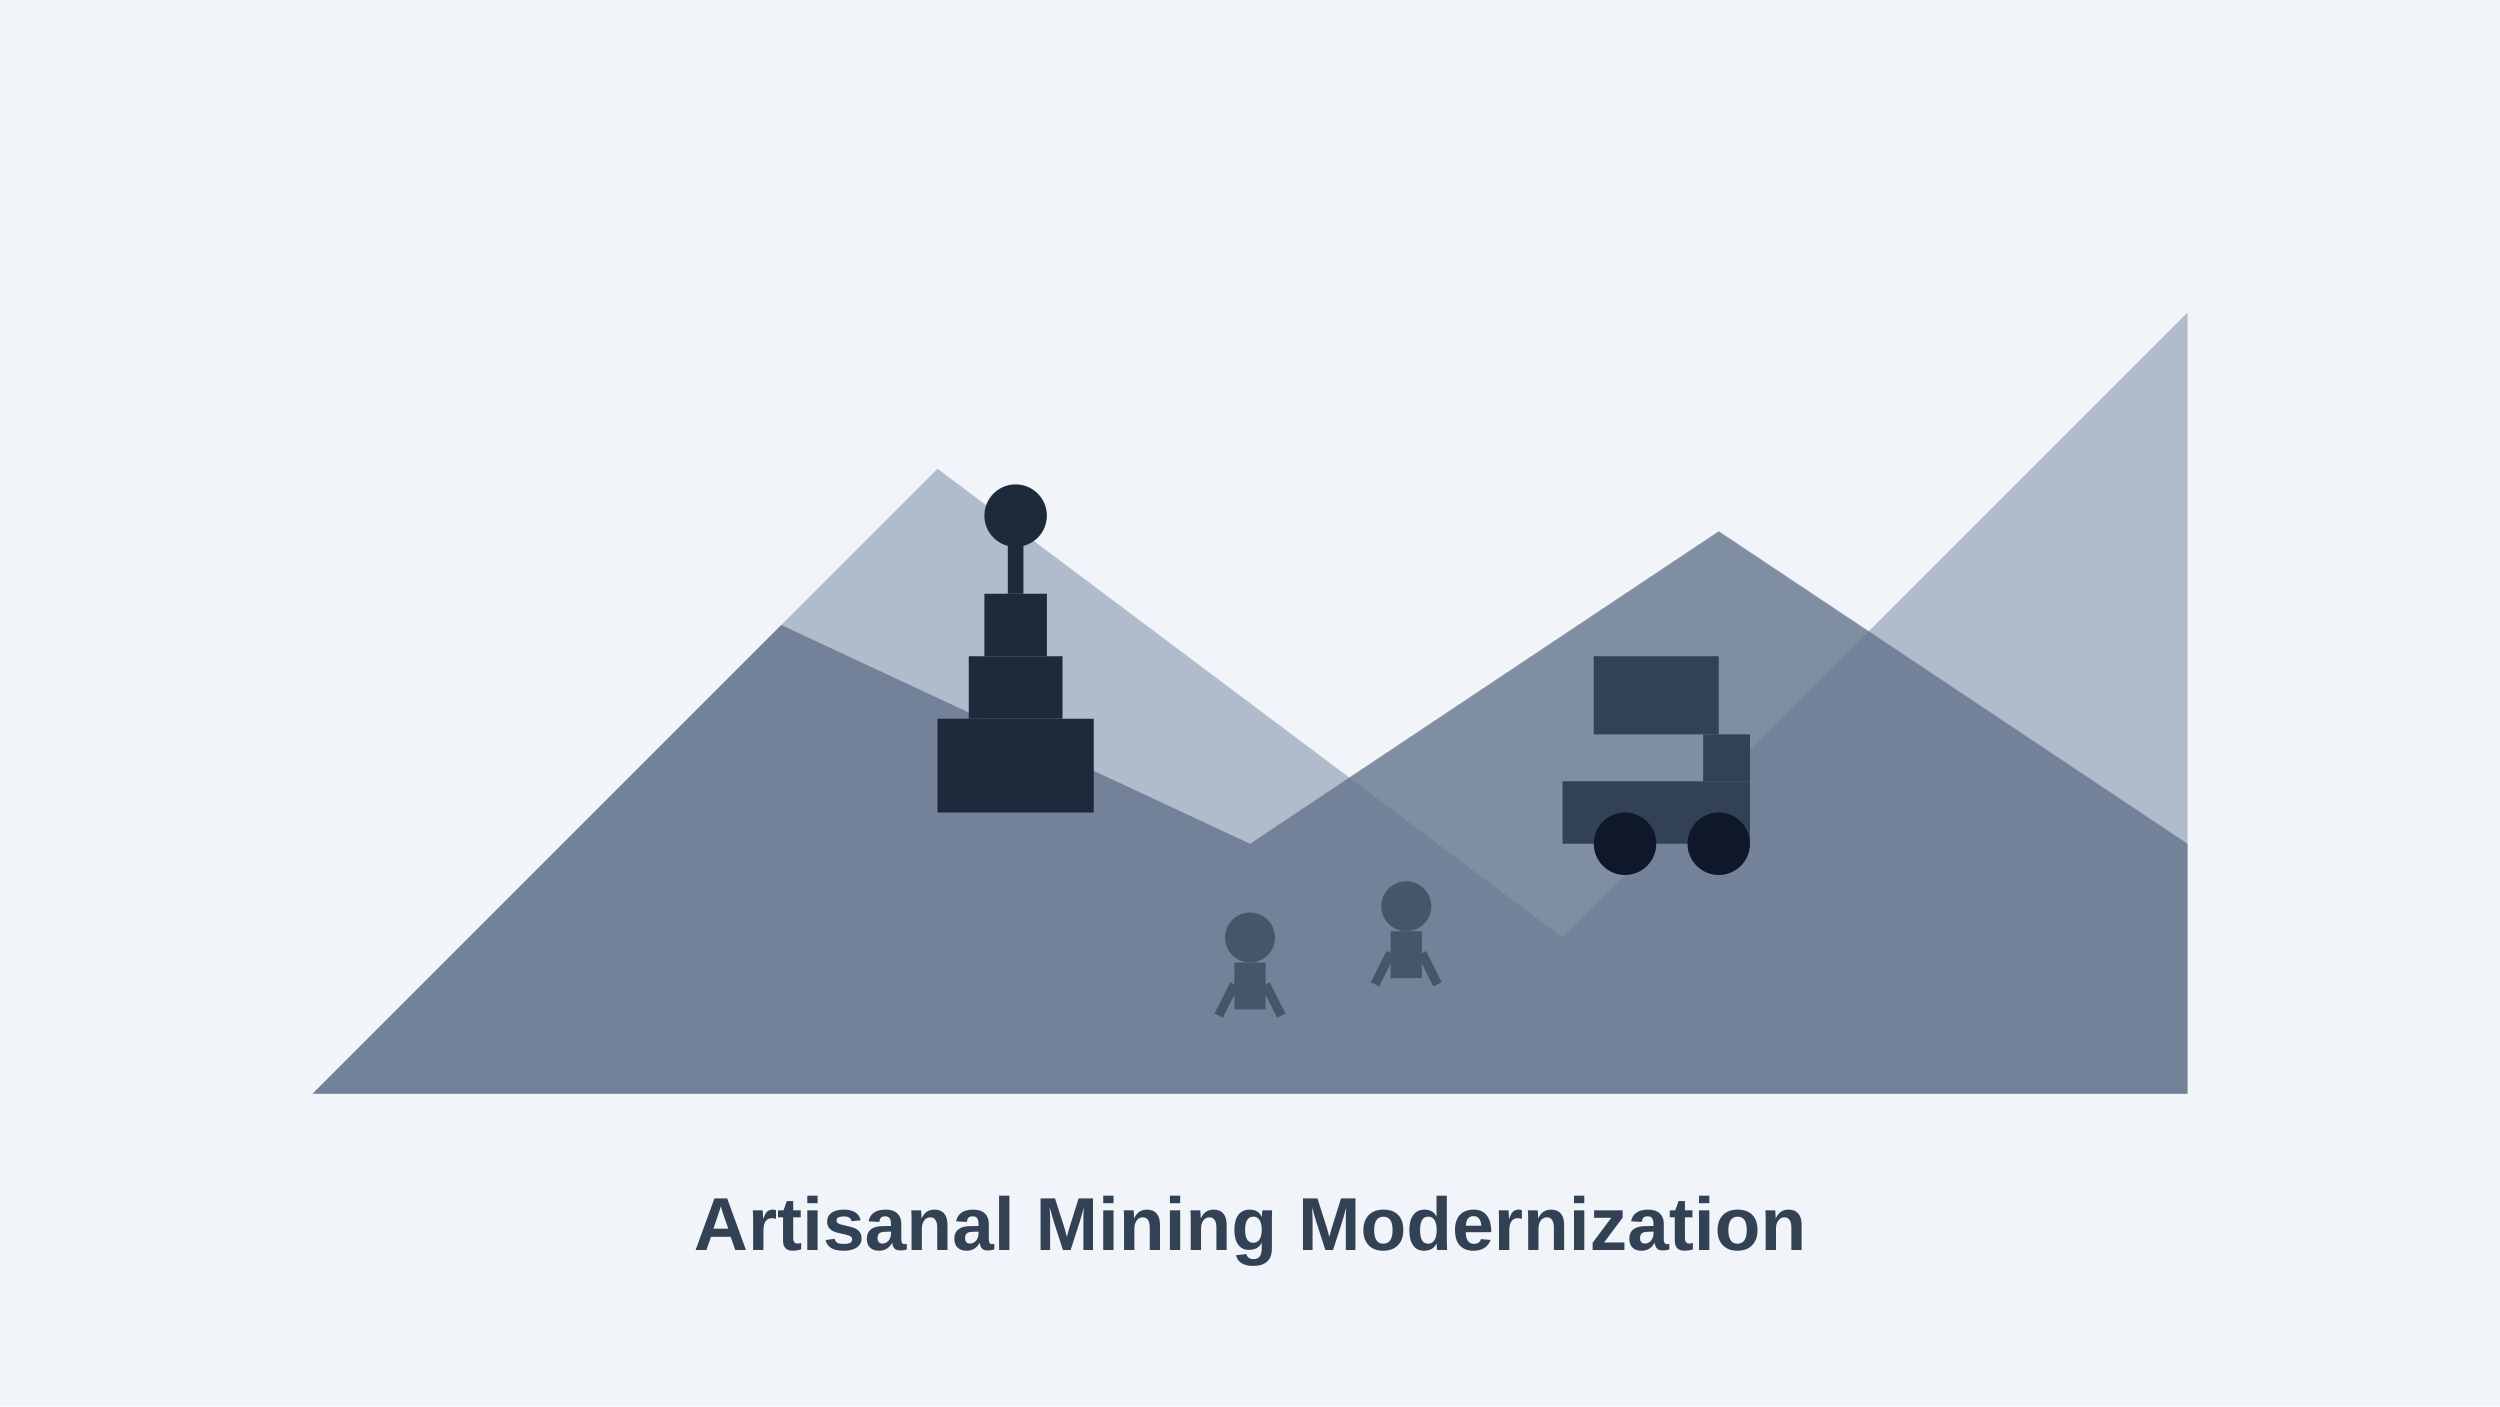
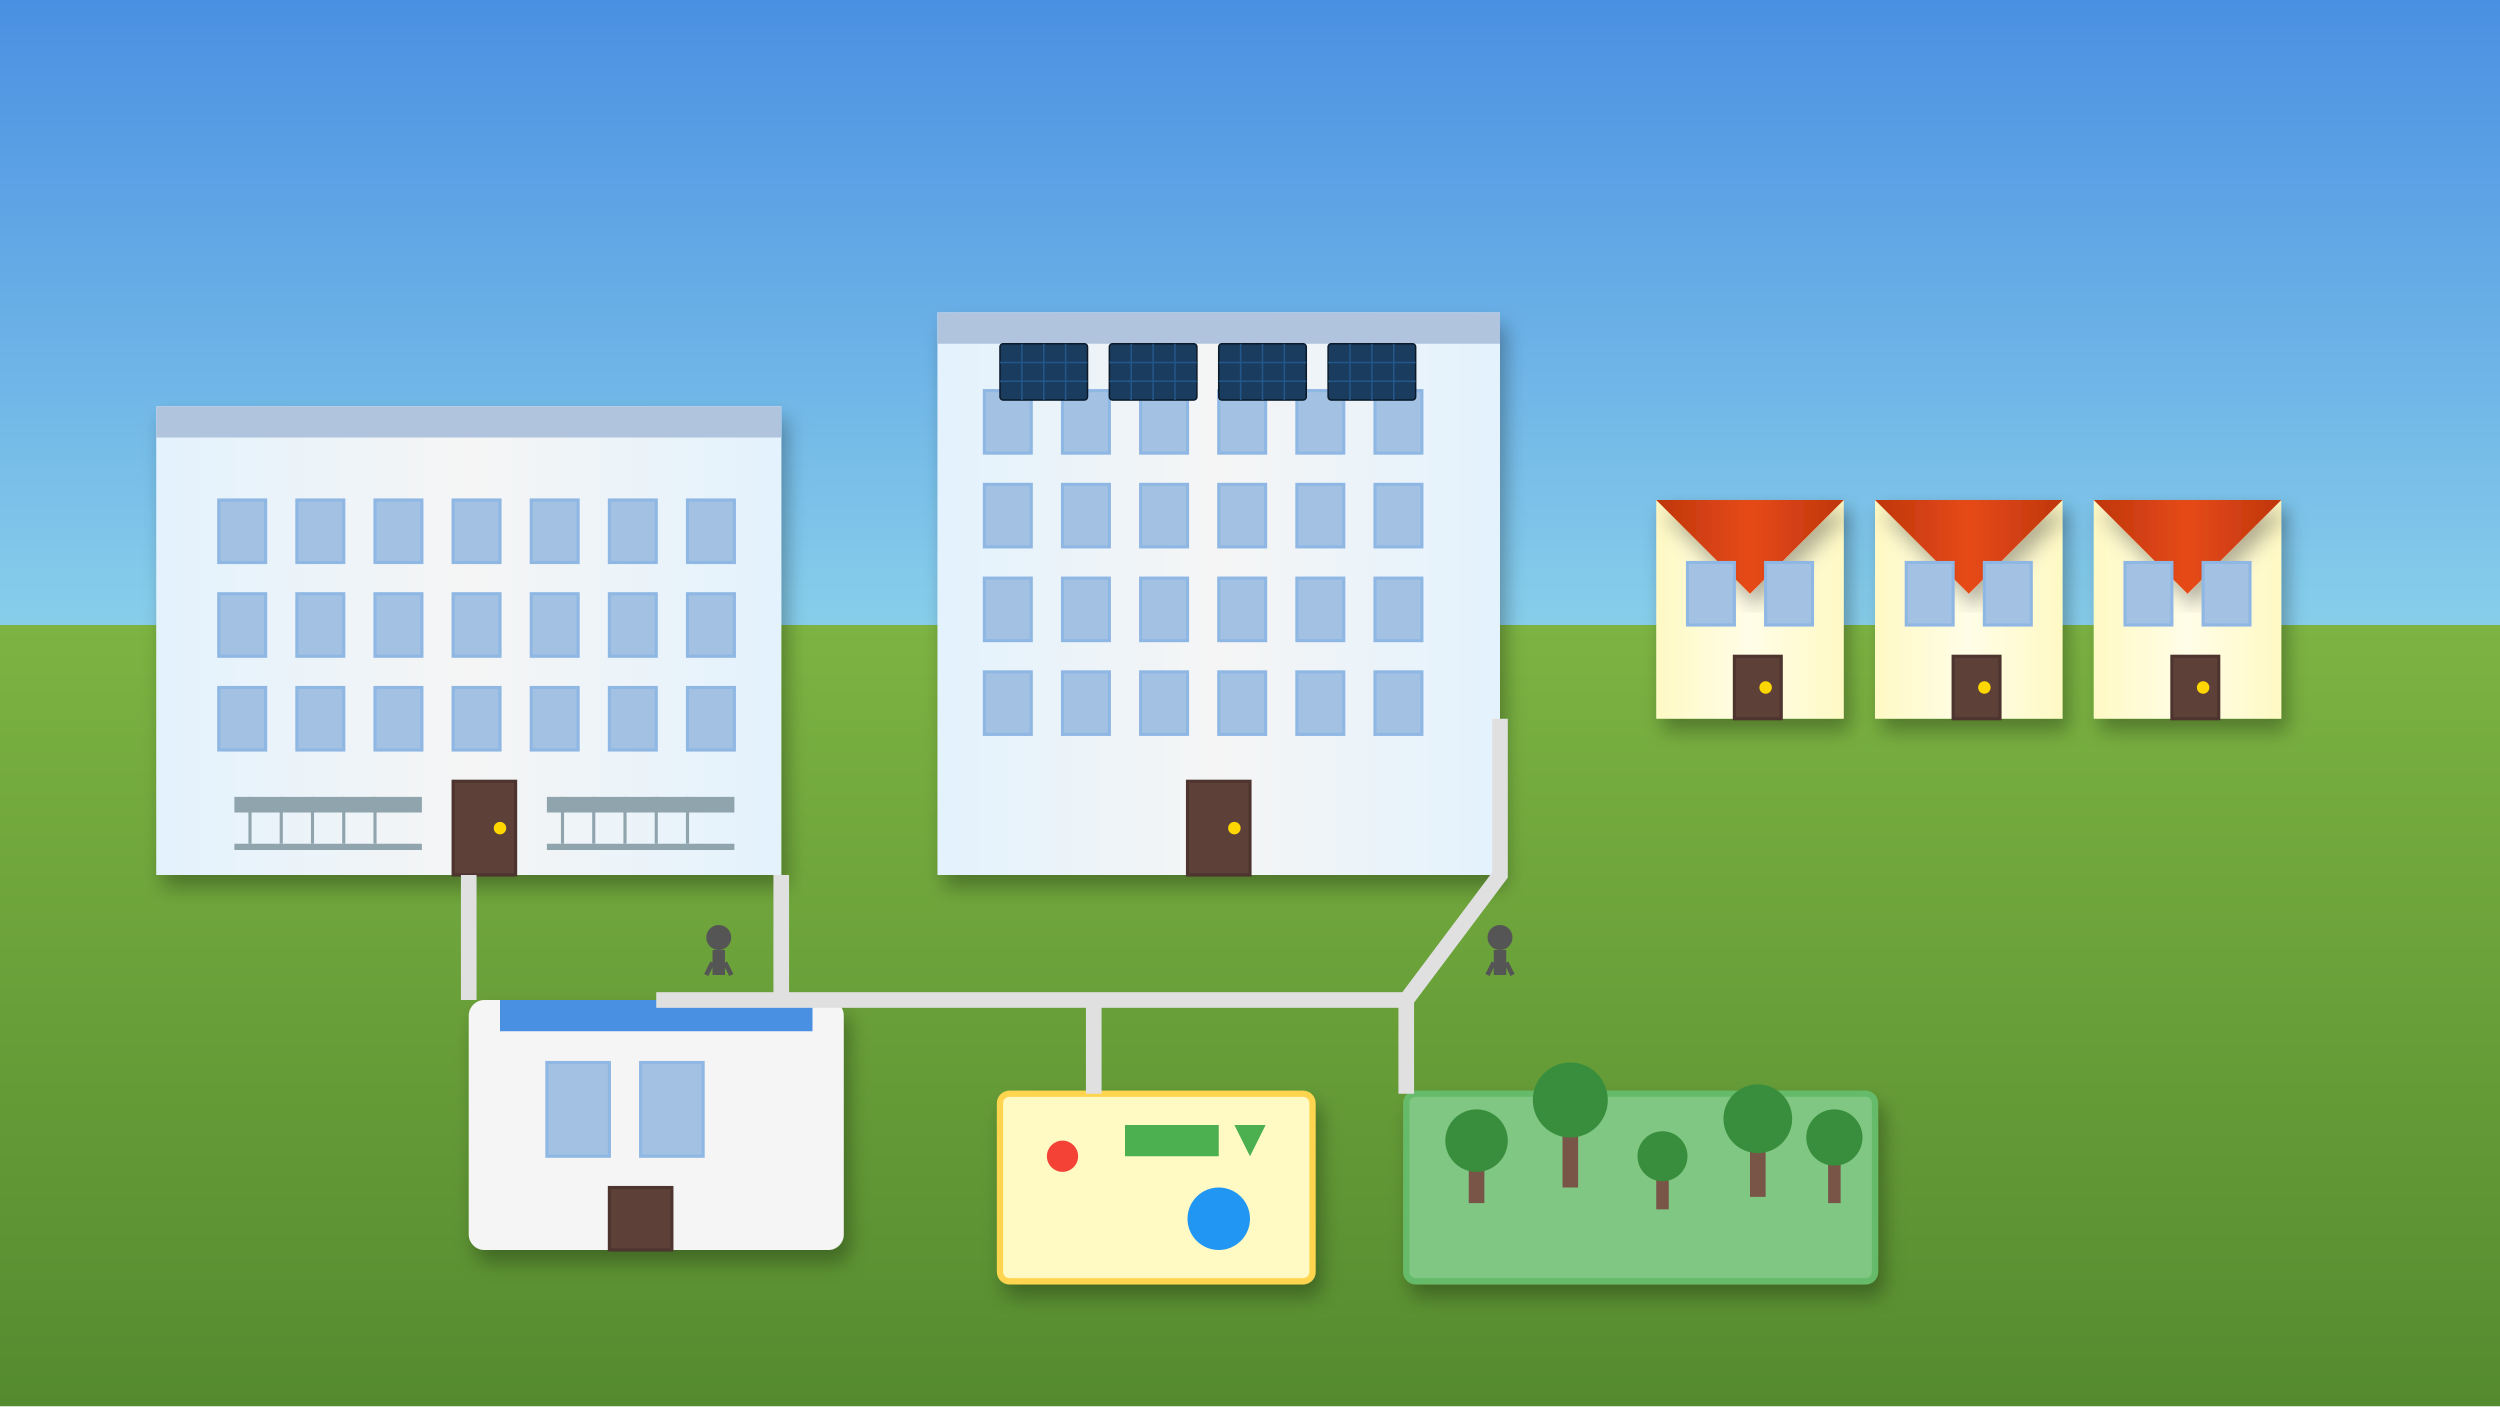
- <svg xmlns="http://www.w3.org/2000/svg" width="800" height="450">
-   <rect width="800" height="450" fill="#F1F5F9" />
-   <g transform="translate(100,50)">
-     <path d="M0,300 L200,100 L400,250 L600,50 L600,300 L0,300 Z" fill="#94A3B8" opacity="0.7" />
-     <path d="M0,300 L150,150 L300,220 L450,120 L600,220 L600,300 L0,300 Z" fill="#64748B" opacity="0.8" />
-     <g transform="translate(200,180)">
-       <rect x="0" y="0" width="50" height="30" fill="#1E293B" />
-       <rect x="10" y="-20" width="30" height="20" fill="#1E293B" />
-       <rect x="15" y="-40" width="20" height="20" fill="#1E293B" />
-       <line x1="25" y1="-40" x2="25" y2="-60" stroke="#1E293B" stroke-width="5" />
-       <circle cx="25" cy="-65" r="10" fill="#1E293B" />
-     </g>
-     <g transform="translate(400,200)">
-       <rect x="0" y="0" width="60" height="20" fill="#334155" />
-       <rect x="45" y="-15" width="15" height="15" fill="#334155" />
-       <rect x="10" y="-40" width="40" height="25" fill="#334155" />
-       <circle cx="20" cy="20" r="10" fill="#0F172A" />
-       <circle cx="50" cy="20" r="10" fill="#0F172A" />
-     </g>
-     <g transform="translate(300,250)">
-       <circle cx="0" cy="0" r="8" fill="#475569" />
-       <rect x="-5" y="8" width="10" height="15" fill="#475569" />
-       <line x1="-5" y1="15" x2="-10" y2="25" stroke="#475569" stroke-width="3" />
-       <line x1="5" y1="15" x2="10" y2="25" stroke="#475569" stroke-width="3" />
-     </g>
-     <g transform="translate(350,240)">
-       <circle cx="0" cy="0" r="8" fill="#475569" />
-       <rect x="-5" y="8" width="10" height="15" fill="#475569" />
-       <line x1="-5" y1="15" x2="-10" y2="25" stroke="#475569" stroke-width="3" />
-       <line x1="5" y1="15" x2="10" y2="25" stroke="#475569" stroke-width="3" />
-     </g>
-   </g>
-   <text x="400" y="400" font-family="Arial, sans-serif" font-size="24" font-weight="bold" text-anchor="middle" fill="#334155">Artisanal Mining Modernization</text>
+ <svg xmlns="http://www.w3.org/2000/svg" width="800" height="450" viewBox="0 0 800 450">
+   <defs>
+     <linearGradient id="skyGradient" x1="0%" y1="0%" x2="0%" y2="100%">
+       <stop offset="0%" style="stop-color:#4a90e2;stop-opacity:1" />
+       <stop offset="100%" style="stop-color:#87ceeb;stop-opacity:1" />
+     </linearGradient>
+     <linearGradient id="groundGradient" x1="0%" y1="0%" x2="0%" y2="100%">
+       <stop offset="0%" style="stop-color:#7cb342;stop-opacity:1" />
+       <stop offset="100%" style="stop-color:#558b2f;stop-opacity:1" />
+     </linearGradient>
+     <linearGradient id="buildingGradient1" x1="0%" y1="0%" x2="100%" y2="0%">
+       <stop offset="0%" style="stop-color:#e3f2fd;stop-opacity:1" />
+       <stop offset="50%" style="stop-color:#f5f5f5;stop-opacity:1" />
+       <stop offset="100%" style="stop-color:#e3f2fd;stop-opacity:1" />
+     </linearGradient>
+     <linearGradient id="buildingGradient2" x1="0%" y1="0%" x2="100%" y2="0%">
+       <stop offset="0%" style="stop-color:#fff9c4;stop-opacity:1" />
+       <stop offset="50%" style="stop-color:#fffde7;stop-opacity:1" />
+       <stop offset="100%" style="stop-color:#fff9c4;stop-opacity:1" />
+     </linearGradient>
+     <linearGradient id="roofGradient" x1="0%" y1="0%" x2="100%" y2="0%">
+       <stop offset="0%" style="stop-color:#bf360c;stop-opacity:1" />
+       <stop offset="50%" style="stop-color:#e64a19;stop-opacity:1" />
+       <stop offset="100%" style="stop-color:#bf360c;stop-opacity:1" />
+     </linearGradient>
+     <filter id="shadow" x="-20%" y="-20%" width="140%" height="140%">
+       <feGaussianBlur in="SourceAlpha" stdDeviation="3" />
+       <feOffset dx="2" dy="4" result="offsetblur" />
+       <feComponentTransfer>
+         <feFuncA type="linear" slope="0.3" />
+       </feComponentTransfer>
+       <feMerge>
+         <feMergeNode />
+         <feMergeNode in="SourceGraphic" />
+       </feMerge>
+     </filter>
+   </defs>
+   <rect width="800" height="200" fill="url(#skyGradient)" />
+   <rect y="200" width="800" height="250" fill="url(#groundGradient)" />
+   <g transform="translate(50, 130)">
+     <rect width="200" height="150" fill="url(#buildingGradient1)" filter="url(#shadow)" />
+     <rect width="200" height="10" fill="#b0c4de" />
+     <rect x="20" y="30" width="15" height="20" fill="#a3c2e3" stroke="#8fb7e3" stroke-width="1" />
+     <rect x="45" y="30" width="15" height="20" fill="#a3c2e3" stroke="#8fb7e3" stroke-width="1" />
+     <rect x="70" y="30" width="15" height="20" fill="#a3c2e3" stroke="#8fb7e3" stroke-width="1" />
+     <rect x="95" y="30" width="15" height="20" fill="#a3c2e3" stroke="#8fb7e3" stroke-width="1" />
+     <rect x="120" y="30" width="15" height="20" fill="#a3c2e3" stroke="#8fb7e3" stroke-width="1" />
+     <rect x="145" y="30" width="15" height="20" fill="#a3c2e3" stroke="#8fb7e3" stroke-width="1" />
+     <rect x="170" y="30" width="15" height="20" fill="#a3c2e3" stroke="#8fb7e3" stroke-width="1" />
+     <rect x="20" y="60" width="15" height="20" fill="#a3c2e3" stroke="#8fb7e3" stroke-width="1" />
+     <rect x="45" y="60" width="15" height="20" fill="#a3c2e3" stroke="#8fb7e3" stroke-width="1" />
+     <rect x="70" y="60" width="15" height="20" fill="#a3c2e3" stroke="#8fb7e3" stroke-width="1" />
+     <rect x="95" y="60" width="15" height="20" fill="#a3c2e3" stroke="#8fb7e3" stroke-width="1" />
+     <rect x="120" y="60" width="15" height="20" fill="#a3c2e3" stroke="#8fb7e3" stroke-width="1" />
+     <rect x="145" y="60" width="15" height="20" fill="#a3c2e3" stroke="#8fb7e3" stroke-width="1" />
+     <rect x="170" y="60" width="15" height="20" fill="#a3c2e3" stroke="#8fb7e3" stroke-width="1" />
+     <rect x="20" y="90" width="15" height="20" fill="#a3c2e3" stroke="#8fb7e3" stroke-width="1" />
+     <rect x="45" y="90" width="15" height="20" fill="#a3c2e3" stroke="#8fb7e3" stroke-width="1" />
+     <rect x="70" y="90" width="15" height="20" fill="#a3c2e3" stroke="#8fb7e3" stroke-width="1" />
+     <rect x="95" y="90" width="15" height="20" fill="#a3c2e3" stroke="#8fb7e3" stroke-width="1" />
+     <rect x="120" y="90" width="15" height="20" fill="#a3c2e3" stroke="#8fb7e3" stroke-width="1" />
+     <rect x="145" y="90" width="15" height="20" fill="#a3c2e3" stroke="#8fb7e3" stroke-width="1" />
+     <rect x="170" y="90" width="15" height="20" fill="#a3c2e3" stroke="#8fb7e3" stroke-width="1" />
+     <rect x="95" y="120" width="20" height="30" fill="#5d4037" stroke="#4e342e" stroke-width="1" />
+     <circle cx="110" cy="135" r="2" fill="#ffd700" />
+     <rect x="25" y="125" width="60" height="5" fill="#90a4ae" />
+     <line x1="30" y1="125" x2="30" y2="140" stroke="#90a4ae" stroke-width="1" />
+     <line x1="40" y1="125" x2="40" y2="140" stroke="#90a4ae" stroke-width="1" />
+     <line x1="50" y1="125" x2="50" y2="140" stroke="#90a4ae" stroke-width="1" />
+     <line x1="60" y1="125" x2="60" y2="140" stroke="#90a4ae" stroke-width="1" />
+     <line x1="70" y1="125" x2="70" y2="140" stroke="#90a4ae" stroke-width="1" />
+     <rect x="25" y="140" width="60" height="2" fill="#90a4ae" />
+     <rect x="125" y="125" width="60" height="5" fill="#90a4ae" />
+     <line x1="130" y1="125" x2="130" y2="140" stroke="#90a4ae" stroke-width="1" />
+     <line x1="140" y1="125" x2="140" y2="140" stroke="#90a4ae" stroke-width="1" />
+     <line x1="150" y1="125" x2="150" y2="140" stroke="#90a4ae" stroke-width="1" />
+     <line x1="160" y1="125" x2="160" y2="140" stroke="#90a4ae" stroke-width="1" />
+     <line x1="170" y1="125" x2="170" y2="140" stroke="#90a4ae" stroke-width="1" />
+     <rect x="125" y="140" width="60" height="2" fill="#90a4ae" />
+   </g>
+   <g transform="translate(300, 100)">
+     <rect width="180" height="180" fill="url(#buildingGradient1)" filter="url(#shadow)" />
+     <rect width="180" height="10" fill="#b0c4de" />
+     <rect x="15" y="25" width="15" height="20" fill="#a3c2e3" stroke="#8fb7e3" stroke-width="1" />
+     <rect x="40" y="25" width="15" height="20" fill="#a3c2e3" stroke="#8fb7e3" stroke-width="1" />
+     <rect x="65" y="25" width="15" height="20" fill="#a3c2e3" stroke="#8fb7e3" stroke-width="1" />
+     <rect x="90" y="25" width="15" height="20" fill="#a3c2e3" stroke="#8fb7e3" stroke-width="1" />
+     <rect x="115" y="25" width="15" height="20" fill="#a3c2e3" stroke="#8fb7e3" stroke-width="1" />
+     <rect x="140" y="25" width="15" height="20" fill="#a3c2e3" stroke="#8fb7e3" stroke-width="1" />
+     <rect x="15" y="55" width="15" height="20" fill="#a3c2e3" stroke="#8fb7e3" stroke-width="1" />
+     <rect x="40" y="55" width="15" height="20" fill="#a3c2e3" stroke="#8fb7e3" stroke-width="1" />
+     <rect x="65" y="55" width="15" height="20" fill="#a3c2e3" stroke="#8fb7e3" stroke-width="1" />
+     <rect x="90" y="55" width="15" height="20" fill="#a3c2e3" stroke="#8fb7e3" stroke-width="1" />
+     <rect x="115" y="55" width="15" height="20" fill="#a3c2e3" stroke="#8fb7e3" stroke-width="1" />
+     <rect x="140" y="55" width="15" height="20" fill="#a3c2e3" stroke="#8fb7e3" stroke-width="1" />
+     <rect x="15" y="85" width="15" height="20" fill="#a3c2e3" stroke="#8fb7e3" stroke-width="1" />
+     <rect x="40" y="85" width="15" height="20" fill="#a3c2e3" stroke="#8fb7e3" stroke-width="1" />
+     <rect x="65" y="85" width="15" height="20" fill="#a3c2e3" stroke="#8fb7e3" stroke-width="1" />
+     <rect x="90" y="85" width="15" height="20" fill="#a3c2e3" stroke="#8fb7e3" stroke-width="1" />
+     <rect x="115" y="85" width="15" height="20" fill="#a3c2e3" stroke="#8fb7e3" stroke-width="1" />
+     <rect x="140" y="85" width="15" height="20" fill="#a3c2e3" stroke="#8fb7e3" stroke-width="1" />
+     <rect x="15" y="115" width="15" height="20" fill="#a3c2e3" stroke="#8fb7e3" stroke-width="1" />
+     <rect x="40" y="115" width="15" height="20" fill="#a3c2e3" stroke="#8fb7e3" stroke-width="1" />
+     <rect x="65" y="115" width="15" height="20" fill="#a3c2e3" stroke="#8fb7e3" stroke-width="1" />
+     <rect x="90" y="115" width="15" height="20" fill="#a3c2e3" stroke="#8fb7e3" stroke-width="1" />
+     <rect x="115" y="115" width="15" height="20" fill="#a3c2e3" stroke="#8fb7e3" stroke-width="1" />
+     <rect x="140" y="115" width="15" height="20" fill="#a3c2e3" stroke="#8fb7e3" stroke-width="1" />
+     <rect x="80" y="150" width="20" height="30" fill="#5d4037" stroke="#4e342e" stroke-width="1" />
+     <circle cx="95" cy="165" r="2" fill="#ffd700" />
+     <g transform="translate(20, 10)">
+       <rect width="28" height="18" rx="1" ry="1" fill="#1a3c5e" stroke="#0a1a2a" stroke-width="0.5" />
+       <line x1="0" y1="6" x2="28" y2="6" stroke="#235689" stroke-width="0.5" />
+       <line x1="0" y1="12" x2="28" y2="12" stroke="#235689" stroke-width="0.5" />
+       <line x1="7" y1="0" x2="7" y2="18" stroke="#235689" stroke-width="0.5" />
+       <line x1="14" y1="0" x2="14" y2="18" stroke="#235689" stroke-width="0.5" />
+       <line x1="21" y1="0" x2="21" y2="18" stroke="#235689" stroke-width="0.5" />
+     </g>
+     <g transform="translate(55, 10)">
+       <rect width="28" height="18" rx="1" ry="1" fill="#1a3c5e" stroke="#0a1a2a" stroke-width="0.5" />
+       <line x1="0" y1="6" x2="28" y2="6" stroke="#235689" stroke-width="0.5" />
+       <line x1="0" y1="12" x2="28" y2="12" stroke="#235689" stroke-width="0.5" />
+       <line x1="7" y1="0" x2="7" y2="18" stroke="#235689" stroke-width="0.5" />
+       <line x1="14" y1="0" x2="14" y2="18" stroke="#235689" stroke-width="0.5" />
+       <line x1="21" y1="0" x2="21" y2="18" stroke="#235689" stroke-width="0.5" />
+     </g>
+     <g transform="translate(90, 10)">
+       <rect width="28" height="18" rx="1" ry="1" fill="#1a3c5e" stroke="#0a1a2a" stroke-width="0.5" />
+       <line x1="0" y1="6" x2="28" y2="6" stroke="#235689" stroke-width="0.5" />
+       <line x1="0" y1="12" x2="28" y2="12" stroke="#235689" stroke-width="0.5" />
+       <line x1="7" y1="0" x2="7" y2="18" stroke="#235689" stroke-width="0.5" />
+       <line x1="14" y1="0" x2="14" y2="18" stroke="#235689" stroke-width="0.5" />
+       <line x1="21" y1="0" x2="21" y2="18" stroke="#235689" stroke-width="0.5" />
+     </g>
+     <g transform="translate(125, 10)">
+       <rect width="28" height="18" rx="1" ry="1" fill="#1a3c5e" stroke="#0a1a2a" stroke-width="0.5" />
+       <line x1="0" y1="6" x2="28" y2="6" stroke="#235689" stroke-width="0.5" />
+       <line x1="0" y1="12" x2="28" y2="12" stroke="#235689" stroke-width="0.5" />
+       <line x1="7" y1="0" x2="7" y2="18" stroke="#235689" stroke-width="0.5" />
+       <line x1="14" y1="0" x2="14" y2="18" stroke="#235689" stroke-width="0.5" />
+       <line x1="21" y1="0" x2="21" y2="18" stroke="#235689" stroke-width="0.5" />
+     </g>
+   </g>
+   <g transform="translate(530, 160)">
+     <rect x="0" y="0" width="60" height="70" fill="url(#buildingGradient2)" filter="url(#shadow)" />
+     <polygon points="0,0 30,30 60,0" fill="url(#roofGradient)" filter="url(#shadow)" />
+     <rect x="10" y="20" width="15" height="20" fill="#a3c2e3" stroke="#8fb7e3" stroke-width="1" />
+     <rect x="35" y="20" width="15" height="20" fill="#a3c2e3" stroke="#8fb7e3" stroke-width="1" />
+     <rect x="25" y="50" width="15" height="20" fill="#5d4037" stroke="#4e342e" stroke-width="1" />
+     <circle cx="35" cy="60" r="2" fill="#ffd700" />
+     <rect x="70" y="0" width="60" height="70" fill="url(#buildingGradient2)" filter="url(#shadow)" />
+     <polygon points="70,0 100,30 130,0" fill="url(#roofGradient)" filter="url(#shadow)" />
+     <rect x="80" y="20" width="15" height="20" fill="#a3c2e3" stroke="#8fb7e3" stroke-width="1" />
+     <rect x="105" y="20" width="15" height="20" fill="#a3c2e3" stroke="#8fb7e3" stroke-width="1" />
+     <rect x="95" y="50" width="15" height="20" fill="#5d4037" stroke="#4e342e" stroke-width="1" />
+     <circle cx="105" cy="60" r="2" fill="#ffd700" />
+     <rect x="140" y="0" width="60" height="70" fill="url(#buildingGradient2)" filter="url(#shadow)" />
+     <polygon points="140,0 170,30 200,0" fill="url(#roofGradient)" filter="url(#shadow)" />
+     <rect x="150" y="20" width="15" height="20" fill="#a3c2e3" stroke="#8fb7e3" stroke-width="1" />
+     <rect x="175" y="20" width="15" height="20" fill="#a3c2e3" stroke="#8fb7e3" stroke-width="1" />
+     <rect x="165" y="50" width="15" height="20" fill="#5d4037" stroke="#4e342e" stroke-width="1" />
+     <circle cx="175" cy="60" r="2" fill="#ffd700" />
+   </g>
+   <rect x="150" y="320" width="120" height="80" rx="5" ry="5" fill="#f5f5f5" filter="url(#shadow)" />
+   <rect x="160" y="320" width="100" height="10" fill="#4a90e2" />
+   <rect x="175" y="340" width="20" height="30" fill="#a3c2e3" stroke="#8fb7e3" stroke-width="1" />
+   <rect x="205" y="340" width="20" height="30" fill="#a3c2e3" stroke="#8fb7e3" stroke-width="1" />
+   <rect x="195" y="380" width="20" height="20" fill="#5d4037" stroke="#4e342e" stroke-width="1" />
+   <rect x="320" y="350" width="100" height="60" rx="3" ry="3" fill="#fff9c4" stroke="#ffd54f" stroke-width="2" filter="url(#shadow)" />
+   <circle cx="340" cy="370" r="5" fill="#f44336" />
+   <rect x="360" y="360" width="30" height="10" fill="#4caf50" />
+   <polygon points="395,360 405,360 400,370" fill="#4caf50" />
+   <circle cx="390" cy="390" r="10" fill="#2196f3" />
+   <rect x="450" y="350" width="150" height="60" rx="3" ry="3" fill="#81c784" stroke="#66bb6a" stroke-width="2" filter="url(#shadow)" />
+   <g transform="translate(470, 370)">
+     <rect x="0" y="0" width="5" height="15" fill="#795548" />
+     <circle cx="2.5" cy="-5" r="10" fill="#388e3c" />
+   </g>
+   <g transform="translate(500, 360)">
+     <rect x="0" y="0" width="5" height="20" fill="#795548" />
+     <circle cx="2.5" cy="-8" r="12" fill="#388e3c" />
+   </g>
+   <g transform="translate(530, 375)">
+     <rect x="0" y="0" width="4" height="12" fill="#795548" />
+     <circle cx="2" cy="-5" r="8" fill="#388e3c" />
+   </g>
+   <g transform="translate(560, 365)">
+     <rect x="0" y="0" width="5" height="18" fill="#795548" />
+     <circle cx="2.5" cy="-7" r="11" fill="#388e3c" />
+   </g>
+   <g transform="translate(585, 370)">
+     <rect x="0" y="0" width="4" height="15" fill="#795548" />
+     <circle cx="2" cy="-6" r="9" fill="#388e3c" />
+   </g>
+   <path d="M250,280 L250,320 L210,320 M250,320 L350,320 L350,350 M350,320 L450,320 L450,350" fill="none" stroke="#e0e0e0" stroke-width="5" />
+   <path d="M480,230 L480,280 L450,320" fill="none" stroke="#e0e0e0" stroke-width="5" />
+   <path d="M150,280 L150,320" fill="none" stroke="#e0e0e0" stroke-width="5" />
+   <g transform="translate(230, 300)">
+     <circle cx="0" cy="0" r="4" fill="#555" />
+     <rect x="-2" y="4" width="4" height="8" fill="#555" />
+     <line x1="-2" y1="8" x2="-4" y2="12" stroke="#555" stroke-width="1.5" />
+     <line x1="2" y1="8" x2="4" y2="12" stroke="#555" stroke-width="1.5" />
+   </g>
+   <g transform="translate(480, 300)">
+     <circle cx="0" cy="0" r="4" fill="#555" />
+     <rect x="-2" y="4" width="4" height="8" fill="#555" />
+     <line x1="-2" y1="8" x2="-4" y2="12" stroke="#555" stroke-width="1.5" />
+     <line x1="2" y1="8" x2="4" y2="12" stroke="#555" stroke-width="1.5" />
+   </g>
</svg>
